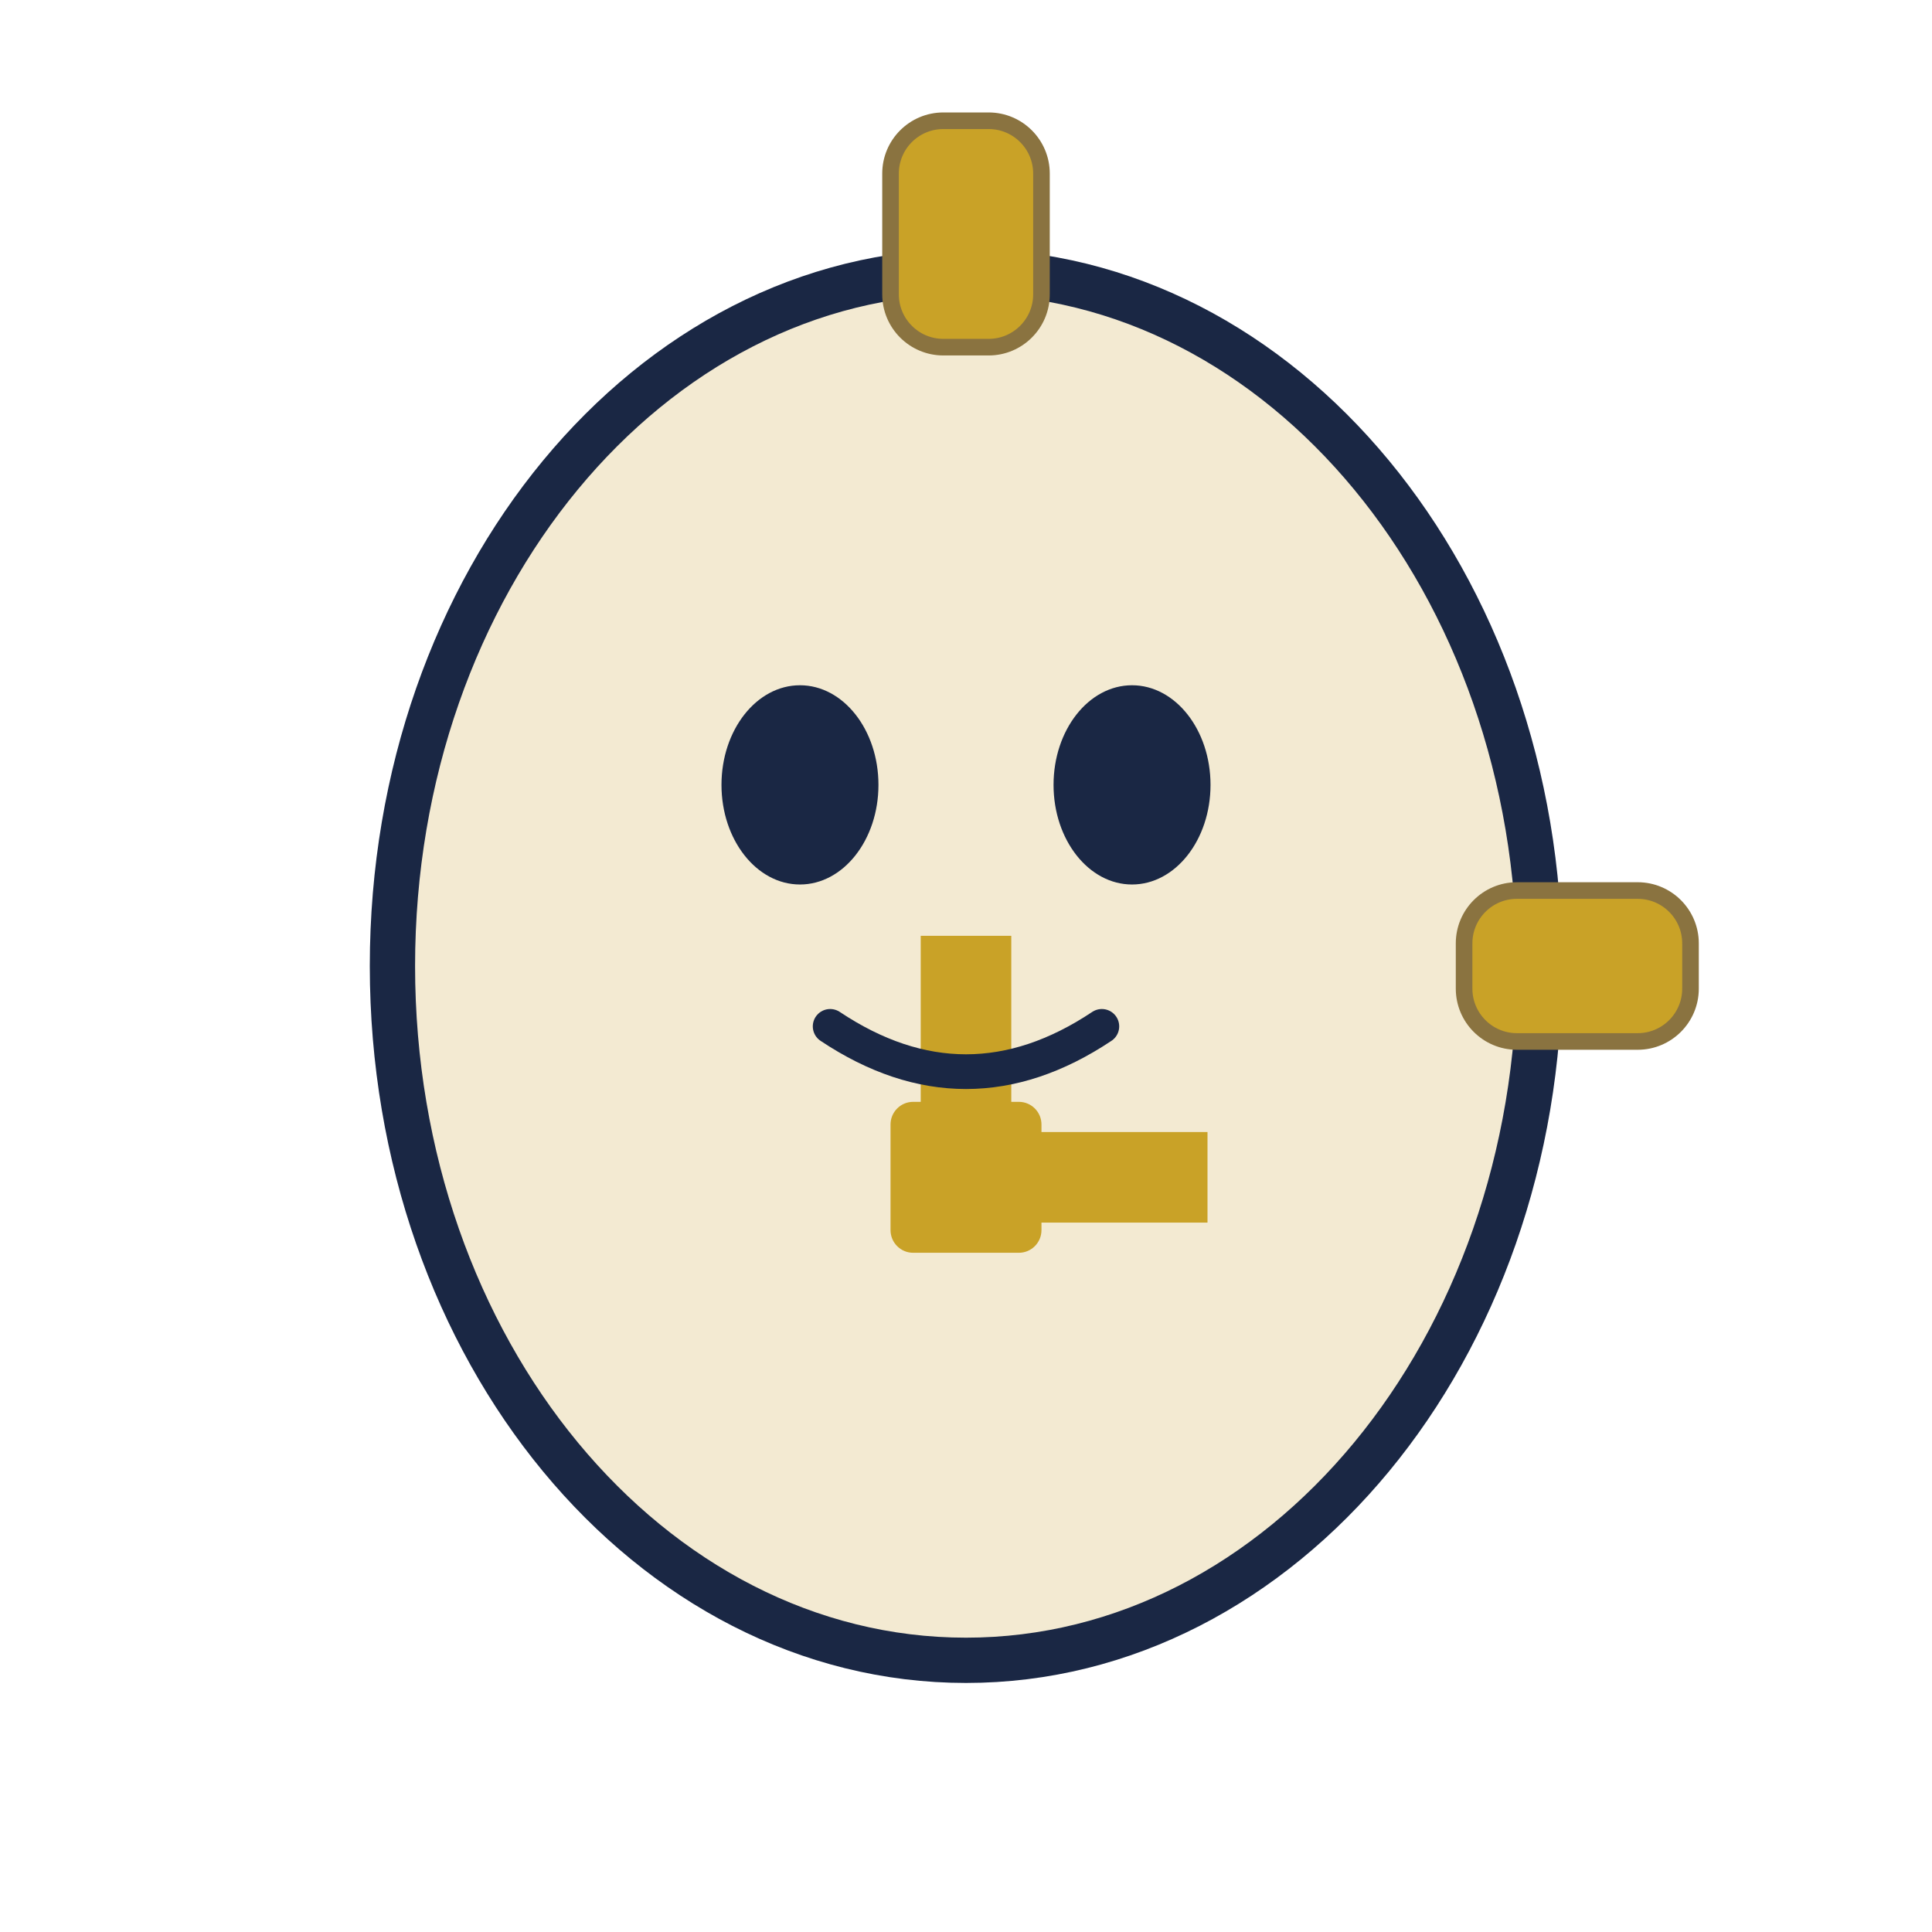
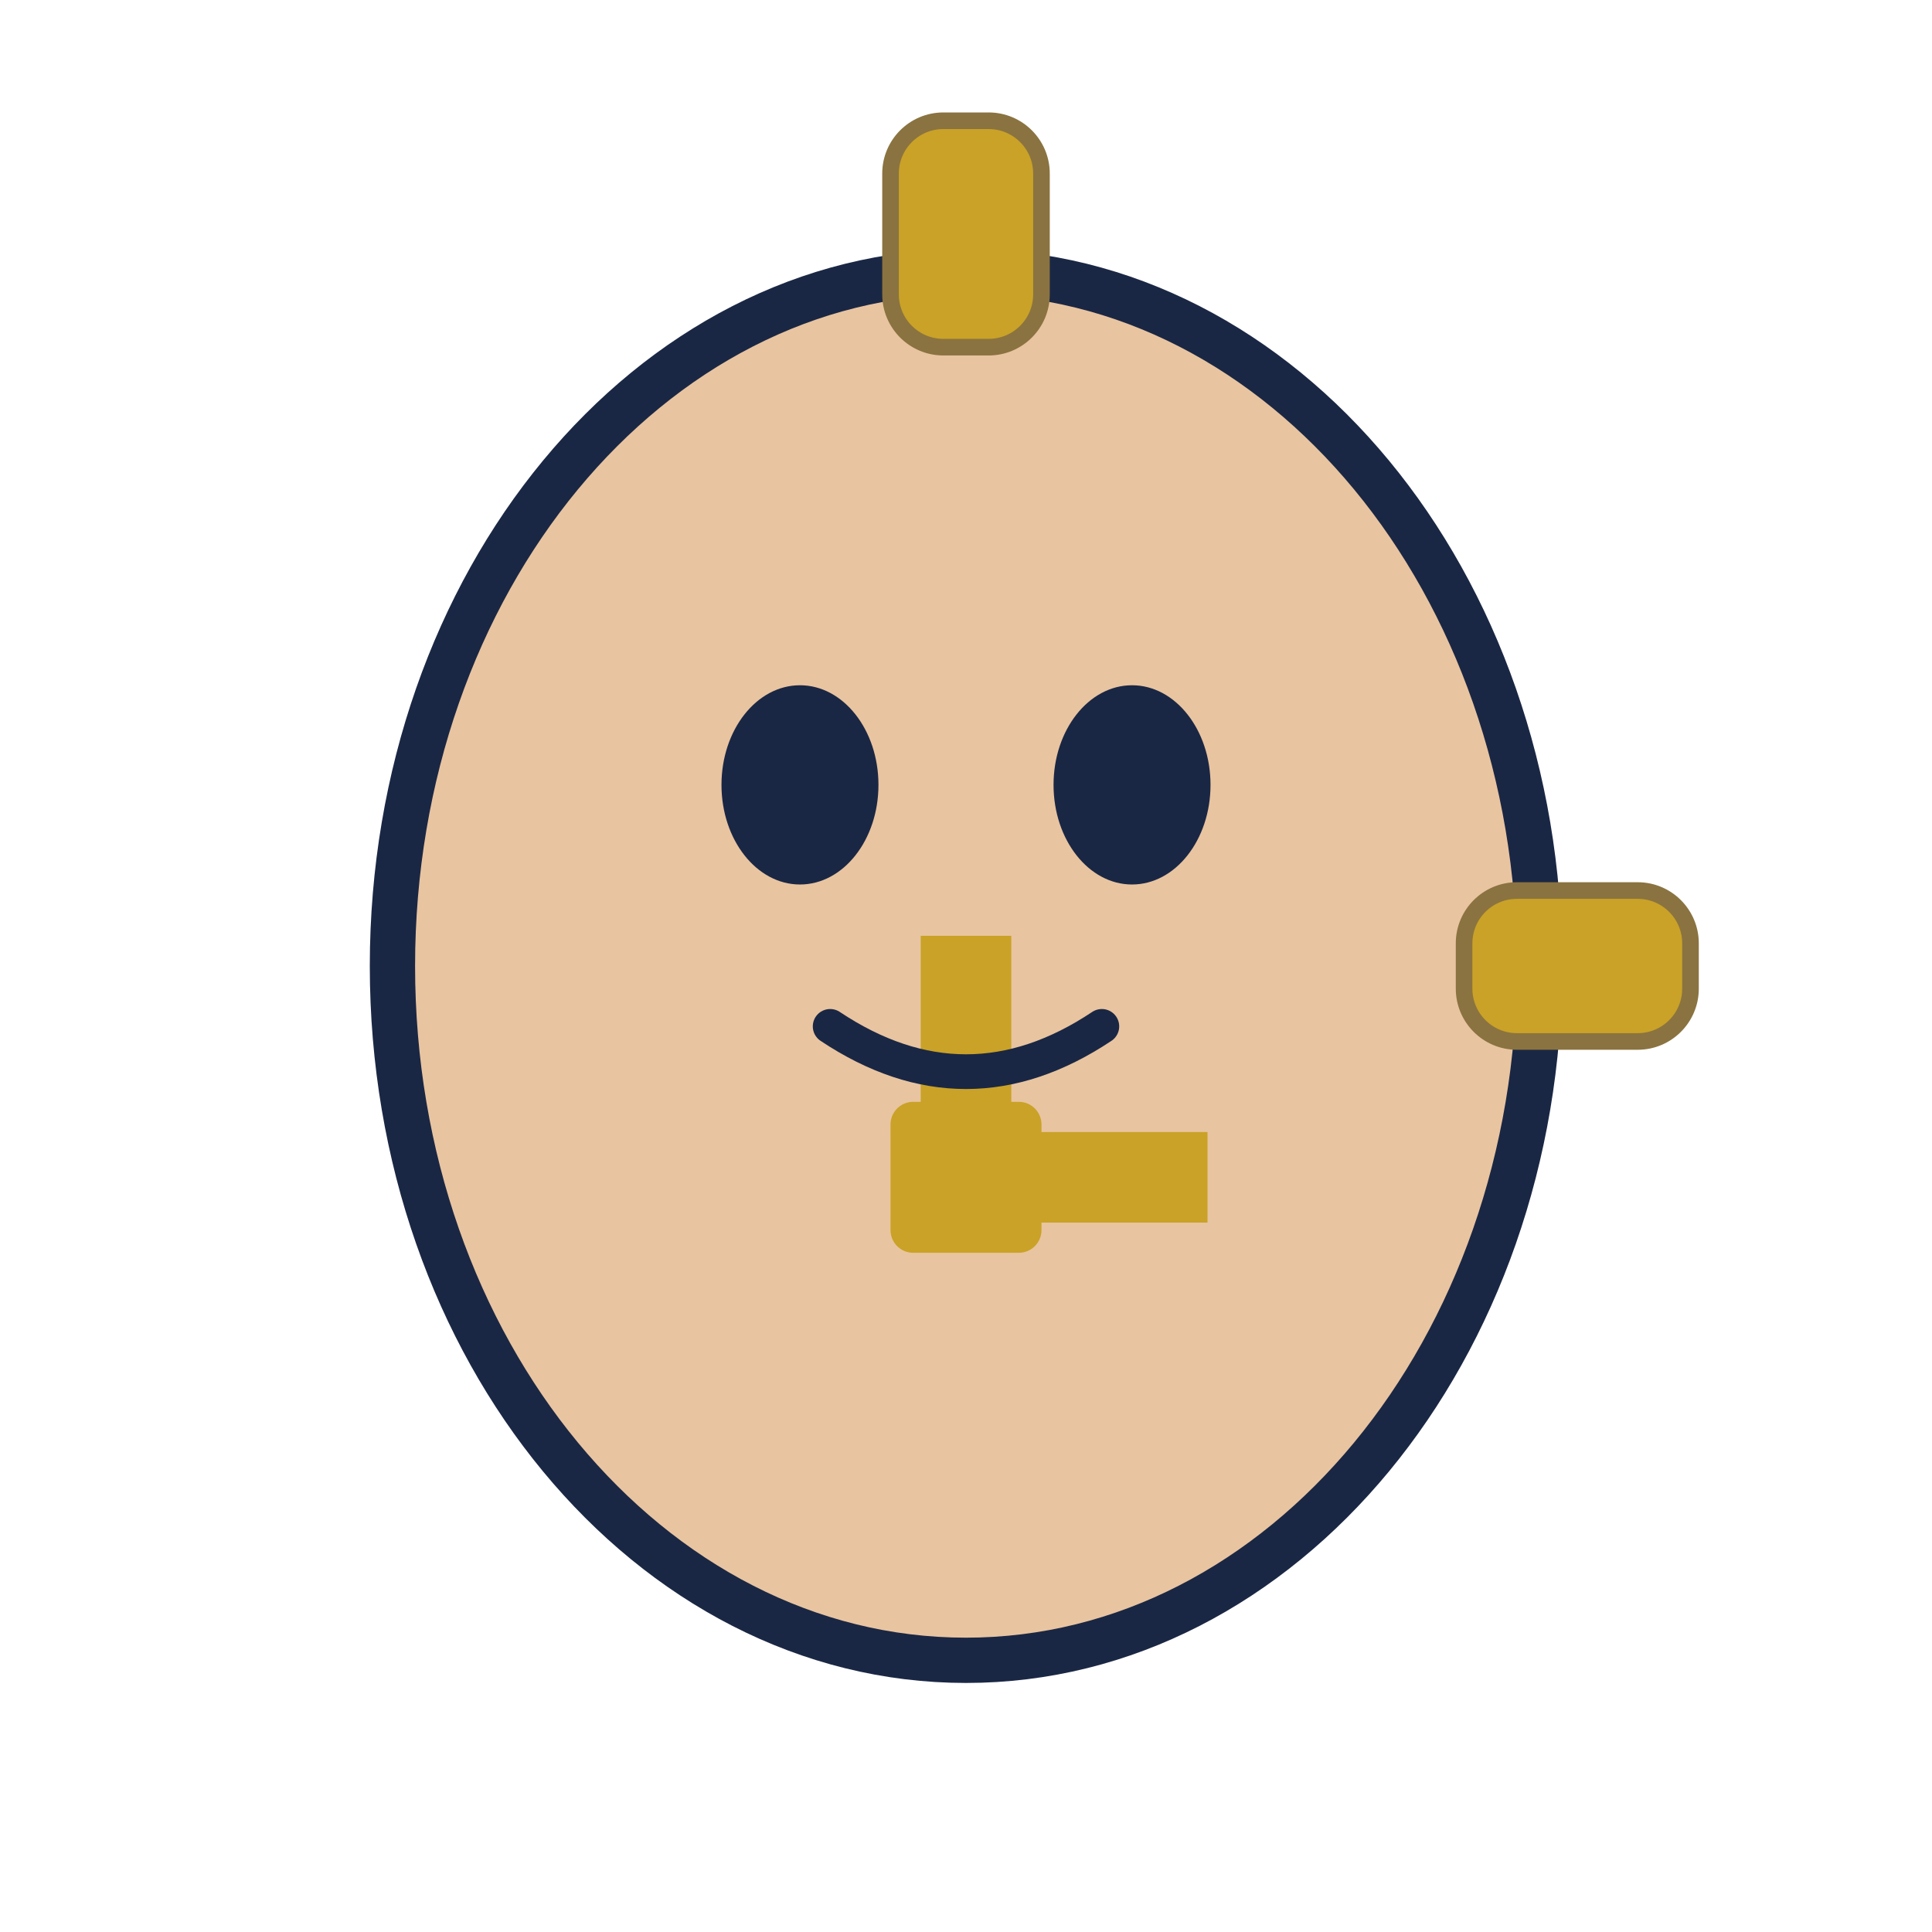
<svg xmlns="http://www.w3.org/2000/svg" viewBox="0 0 128 128">
-   <ellipse cx="64" cy="64" rx="38" ry="46" fill="#f3ead2" stroke="#1a2744" stroke-width="3" />
-   <rect x="61.0" y="62" width="6" height="16" fill="#c9a227" />
-   <rect x="64" y="75.0" width="16" height="6" fill="#c9a227" />
+   <ellipse cx="64" cy="64" rx="38" ry="46" fill="#e8c4a0" stroke="#1a2744" stroke-width="3" />
+   <rect x="61" y="62" width="6" height="16" fill="#c9a227" />
+   <rect x="64" y="75" width="16" height="6" fill="#c9a227" />
  <rect x="59" y="73" width="10" height="10" rx="1.5" fill="#c9a227" />
-   <rect x="59.0" y="8" width="10" height="15" rx="3.5" fill="#c9a227" stroke="#8a7340" stroke-width="1.1" />
-   <rect x="97" y="59.0" width="15" height="10" rx="3.5" fill="#c9a227" stroke="#8a7340" stroke-width="1.1" />
+   <rect x="59" y="8" width="10" height="15" rx="3.5" fill="#c9a227" stroke="#8a7340" stroke-width="1.1" />
+   <rect x="97" y="59" width="15" height="10" rx="3.5" fill="#c9a227" stroke="#8a7340" stroke-width="1.1" />
  <ellipse cx="53" cy="52" rx="5.2" ry="6.6" fill="#1a2744" />
  <ellipse cx="75" cy="52" rx="5.2" ry="6.6" fill="#1a2744" />
  <path d="M 55 68 Q 64 74 73 68" fill="none" stroke="#1a2744" stroke-width="2.3" stroke-linecap="round" />
</svg>
